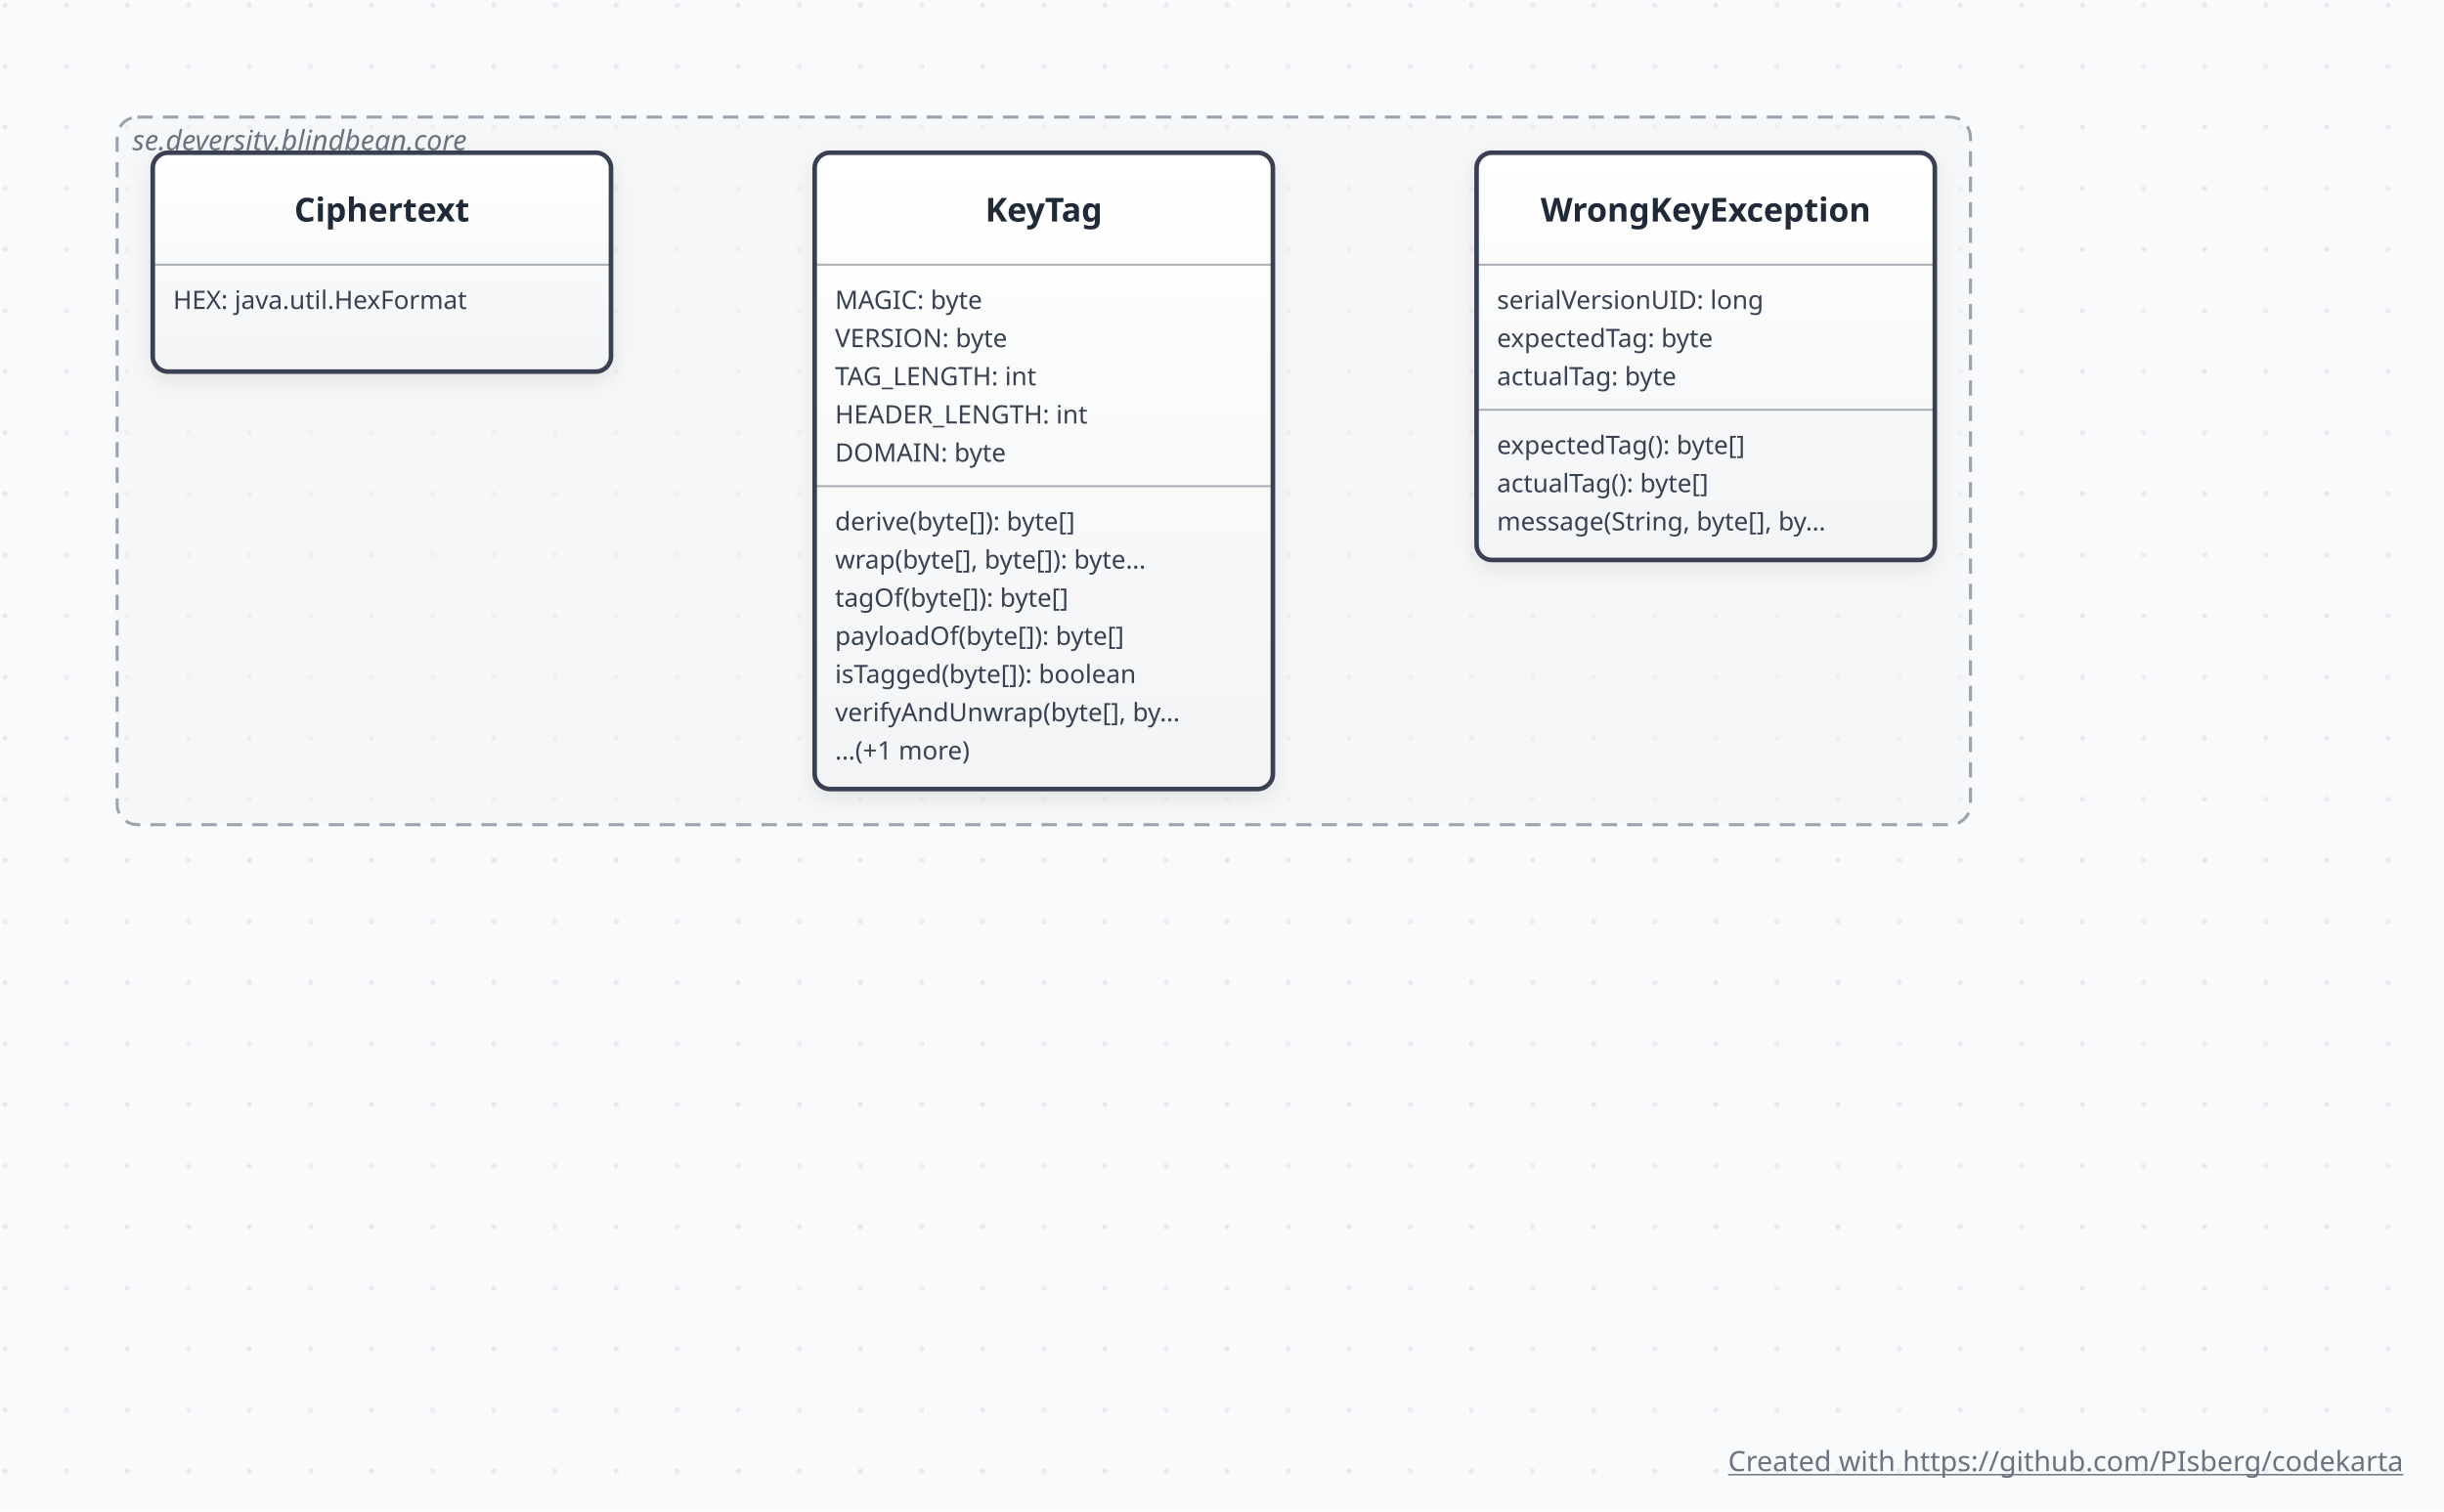
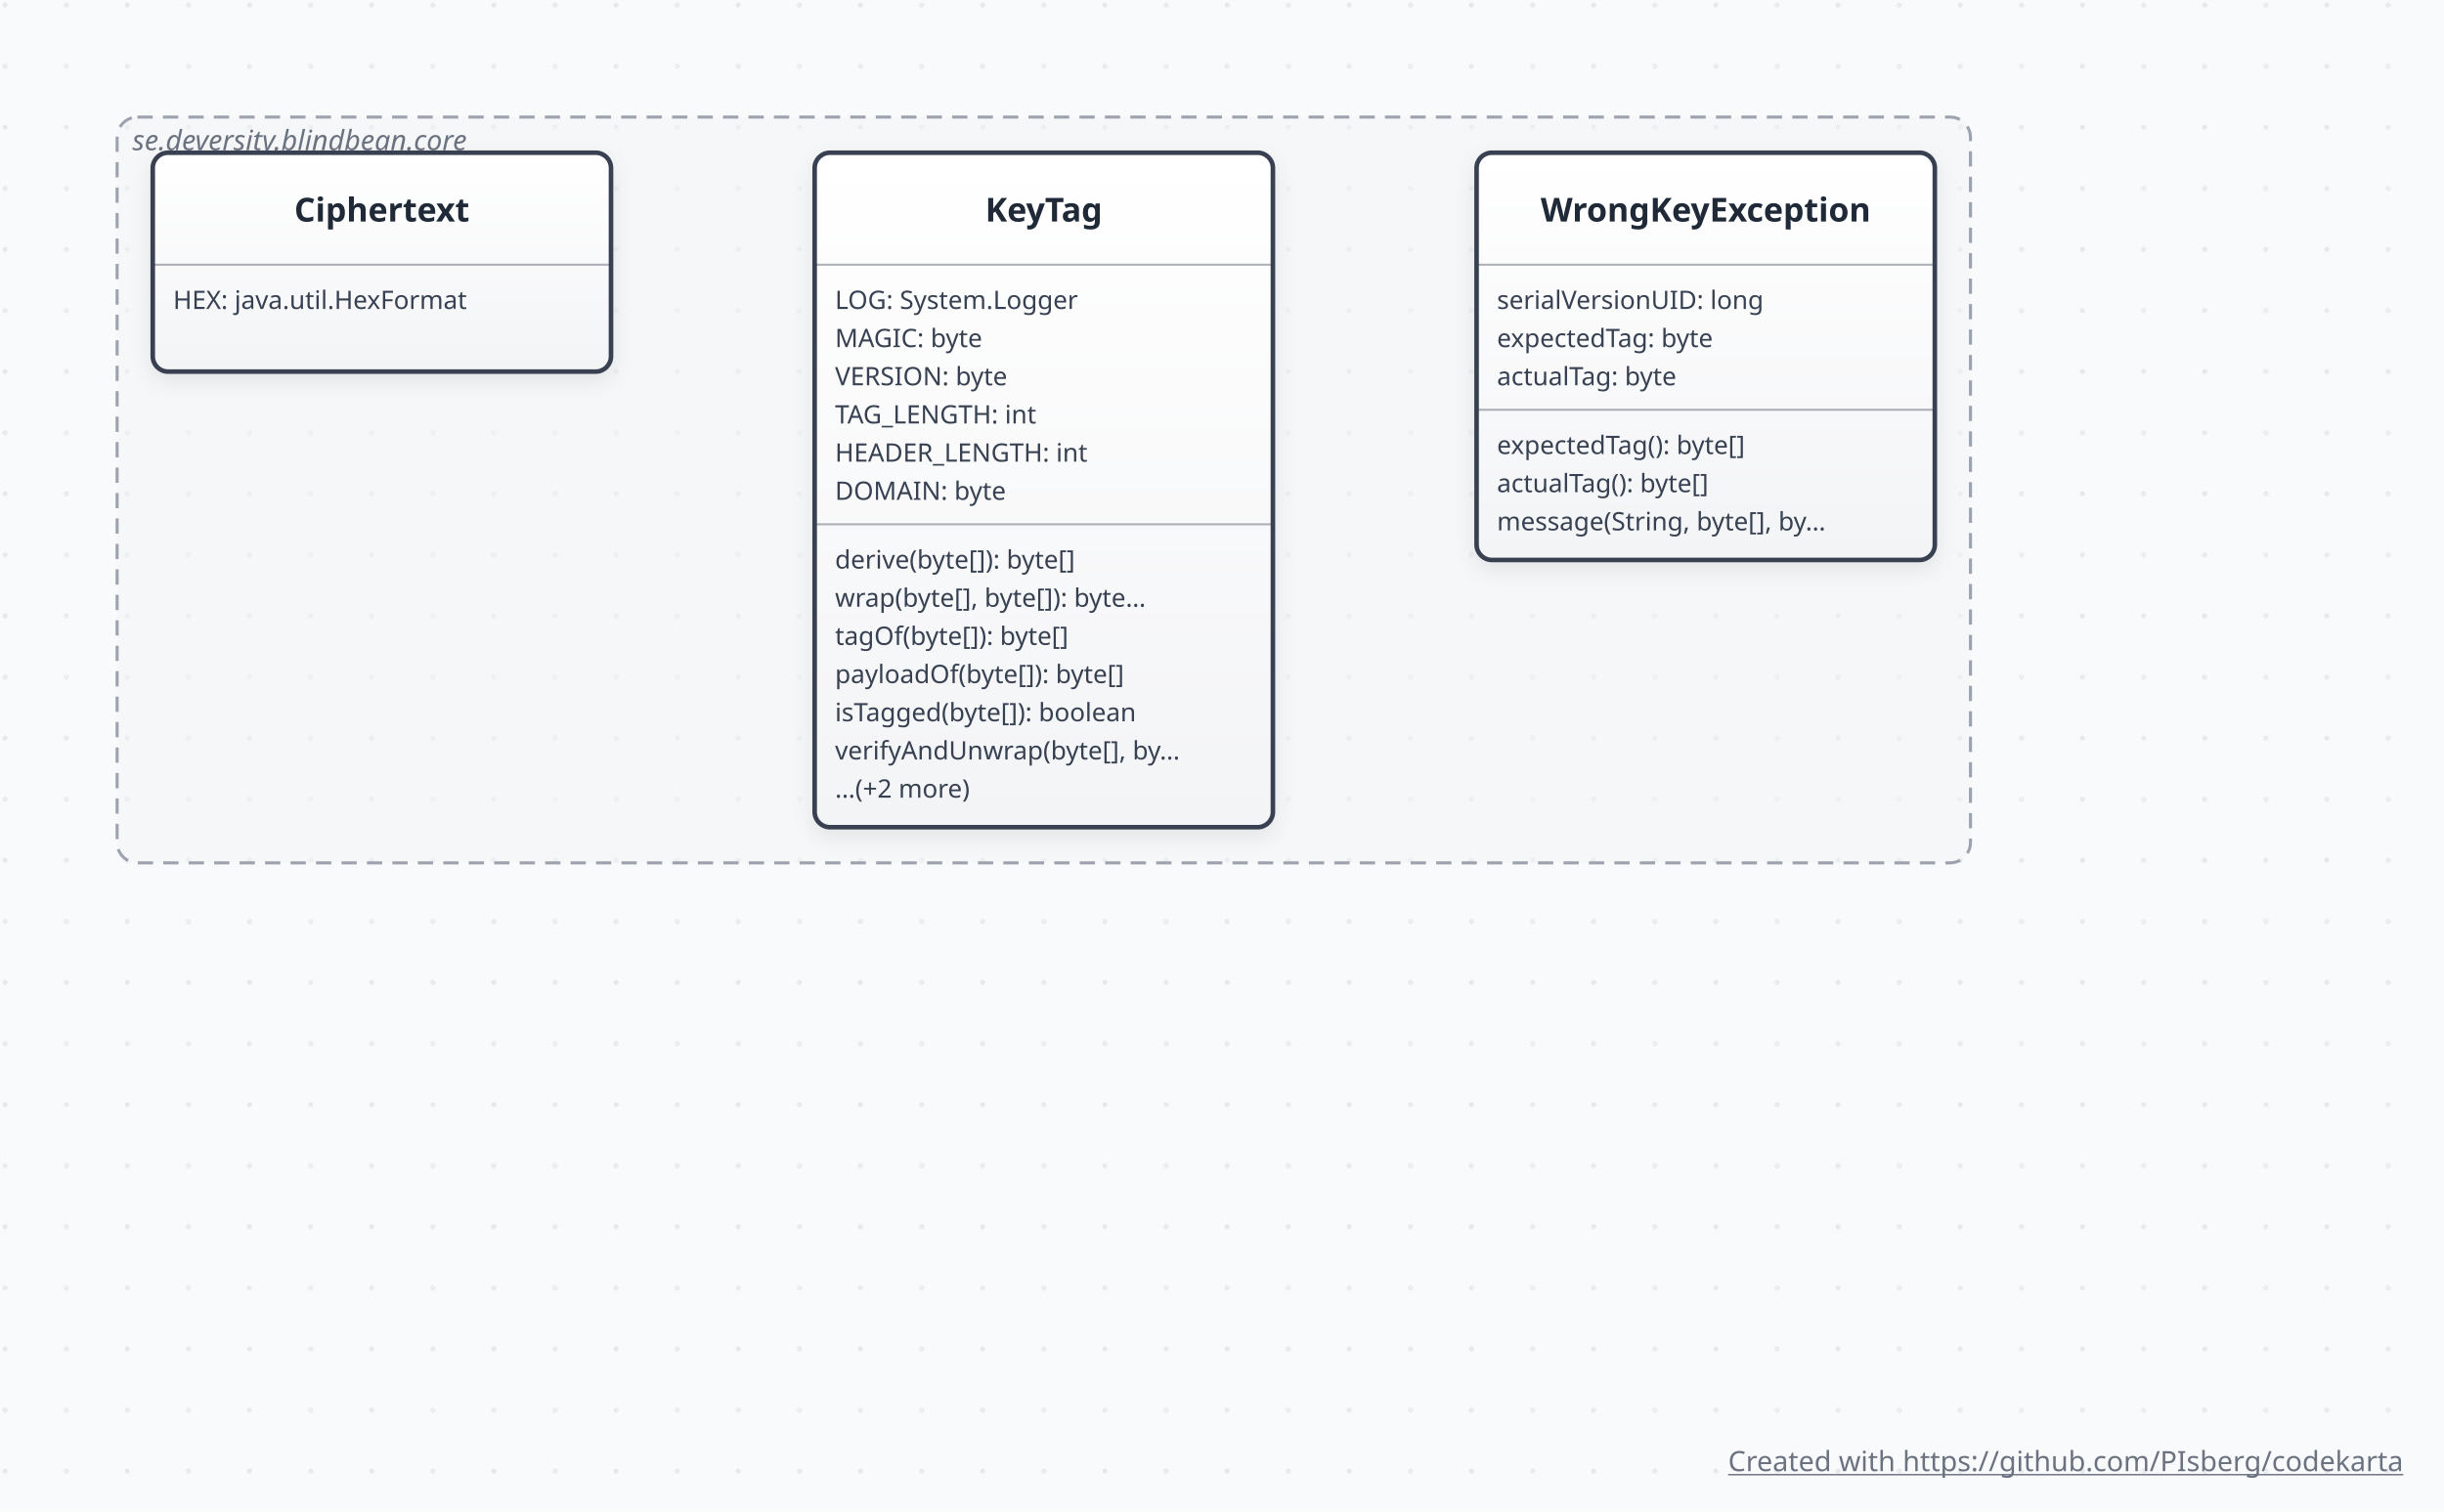
<svg xmlns="http://www.w3.org/2000/svg" width="960" height="594" viewBox="0 0 960 594">
  <defs>
    <style>
svg { font-family: 'Outfit', 'Inter', -apple-system, BlinkMacSystemFont, 'Segoe UI', sans-serif; }
text { font-family: 'Outfit', 'Inter', -apple-system, BlinkMacSystemFont, 'Segoe UI', sans-serif !important; }
.node-rect { transition: filter 0.2s ease, stroke-width 0.2s ease, stroke 0.2s ease; }
.node-rect:hover { stroke-width: 2.2 !important; filter: drop-shadow(0 8px 16px rgba(15, 23, 42, 0.12)) !important; }
.edge-line { stroke-linecap: round; stroke-linejoin: round; transition: stroke-width 0.2s ease; }
.edge-line:hover { stroke-width: 2.5 !important; }
.edge-label { paint-order: stroke; stroke: #f9fafb; stroke-width: 3; font-weight: 500; }
.diagram-attribution { fill: #9ca3af; text-decoration: none; transition: fill 0.2s ease; }
.diagram-attribution:hover { fill: #4b5563; text-decoration: underline; }
.group-rect { transition: stroke-width 0.2s ease; }
.node-label { pointer-events: none; }
</style>
    <filter id="nodeShadow" x="-20%" y="-20%" width="140%" height="140%">
      <feDropShadow dx="0" dy="3" stdDeviation="4" flood-color="#0f172a" flood-opacity="0.08" />
    </filter>
    <linearGradient id="grad-CLASS" x1="0%" y1="0%" x2="0%" y2="100%">
      <stop offset="0%" stop-color="#ffffff" />
      <stop offset="100%" stop-color="#f3f4f6" />
    </linearGradient>
    <linearGradient id="grad-INTERFACE" x1="0%" y1="0%" x2="0%" y2="100%">
      <stop offset="0%" stop-color="#eff6ff" />
      <stop offset="100%" stop-color="#dbeafe" />
    </linearGradient>
    <linearGradient id="grad-MODULE" x1="0%" y1="0%" x2="0%" y2="100%">
      <stop offset="0%" stop-color="#faf5ff" />
      <stop offset="100%" stop-color="#ede9fe" />
    </linearGradient>
    <linearGradient id="grad-METHOD" x1="0%" y1="0%" x2="0%" y2="100%">
      <stop offset="0%" stop-color="#fffbeb" />
      <stop offset="100%" stop-color="#fef3c7" />
    </linearGradient>
    <linearGradient id="grad-PACKAGE" x1="0%" y1="0%" x2="0%" y2="100%">
      <stop offset="0%" stop-color="#ecfdf5" />
      <stop offset="100%" stop-color="#d1fae5" />
    </linearGradient>
    <linearGradient id="grad-EXCEPTION" x1="0%" y1="0%" x2="0%" y2="100%">
      <stop offset="0%" stop-color="#fef2f2" />
      <stop offset="100%" stop-color="#fee2e2" />
    </linearGradient>
    <linearGradient id="grad-STATE" x1="0%" y1="0%" x2="0%" y2="100%">
      <stop offset="0%" stop-color="#f0f9ff" />
      <stop offset="100%" stop-color="#e0f2fe" />
    </linearGradient>
    <pattern id="dotGrid" width="24" height="24" patternUnits="userSpaceOnUse">
      <circle cx="2" cy="2" r="1" fill="#e5e7eb" />
    </pattern>
  </defs>
  <rect width="960" height="594" fill="#f9fafb" />
  <rect width="960" height="594" fill="url(#dotGrid)" />
-   <rect class="group-rect" x="46.0" y="46.0" width="728.0" height="278.0" rx="8" fill="#f3f4f6" fill-opacity="0.5" stroke="#9ca3af" stroke-dasharray="6,4" stroke-width="1.2" />
+   <rect class="group-rect" x="46.0" y="46.0" width="728.0" height="293.0" rx="8" fill="#f3f4f6" fill-opacity="0.5" stroke="#9ca3af" stroke-dasharray="6,4" stroke-width="1.2" />
  <text x="52.0" y="59.0" font-family="sans-serif" font-size="11" fill="#6b7280" font-style="italic">se.deversity.blindbean.core</text>
  <g id="Ciphertext">
    <rect class="node-rect" x="60.0" y="60.0" width="180.0" height="86.0" rx="6.0" fill="url(#grad-CLASS)" stroke="#374151" stroke-width="1.8" filter="url(#nodeShadow)" />
    <text class="node-label" x="150.0" y="82.0" text-anchor="middle" dominant-baseline="central" font-family="sans-serif" font-size="13.0" font-weight="bold" fill="#1f2937">Ciphertext</text>
    <line x1="60.0" y1="104.0" x2="240.0" y2="104.0" stroke="#374151" stroke-width="0.8" opacity="0.4" />
    <text x="68.0" y="117.5" font-family="sans-serif" font-size="10" fill="#374151" dominant-baseline="central">HEX: java.util.HexFormat</text>
  </g>
  <g id="KeyTag">
-     <rect class="node-rect" x="320.0" y="60.0" width="180.0" height="250.0" rx="6.0" fill="url(#grad-CLASS)" stroke="#374151" stroke-width="1.8" filter="url(#nodeShadow)" />
+     <rect class="node-rect" x="320.0" y="60.0" width="180.0" height="265.0" rx="6.0" fill="url(#grad-CLASS)" stroke="#374151" stroke-width="1.8" filter="url(#nodeShadow)" />
    <text class="node-label" x="410.0" y="82.0" text-anchor="middle" dominant-baseline="central" font-family="sans-serif" font-size="13.0" font-weight="bold" fill="#1f2937">KeyTag</text>
    <line x1="320.0" y1="104.0" x2="500.0" y2="104.0" stroke="#374151" stroke-width="0.8" opacity="0.4" />
-     <text x="328.0" y="117.5" font-family="sans-serif" font-size="10" fill="#374151" dominant-baseline="central">MAGIC: byte</text>
-     <text x="328.0" y="132.5" font-family="sans-serif" font-size="10" fill="#374151" dominant-baseline="central">VERSION: byte</text>
-     <text x="328.0" y="147.5" font-family="sans-serif" font-size="10" fill="#374151" dominant-baseline="central">TAG_LENGTH: int</text>
-     <text x="328.0" y="162.5" font-family="sans-serif" font-size="10" fill="#374151" dominant-baseline="central">HEADER_LENGTH: int</text>
-     <text x="328.0" y="177.5" font-family="sans-serif" font-size="10" fill="#374151" dominant-baseline="central">DOMAIN: byte</text>
-     <line x1="320.0" y1="191.0" x2="500.0" y2="191.0" stroke="#374151" stroke-width="0.8" opacity="0.4" />
-     <text x="328.0" y="204.5" font-family="sans-serif" font-size="10" fill="#374151" dominant-baseline="central">derive(byte[]): byte[]</text>
-     <text x="328.0" y="219.5" font-family="sans-serif" font-size="10" fill="#374151" dominant-baseline="central">wrap(byte[], byte[]): byte…</text>
-     <text x="328.0" y="234.5" font-family="sans-serif" font-size="10" fill="#374151" dominant-baseline="central">tagOf(byte[]): byte[]</text>
-     <text x="328.0" y="249.5" font-family="sans-serif" font-size="10" fill="#374151" dominant-baseline="central">payloadOf(byte[]): byte[]</text>
-     <text x="328.0" y="264.5" font-family="sans-serif" font-size="10" fill="#374151" dominant-baseline="central">isTagged(byte[]): boolean</text>
-     <text x="328.0" y="279.5" font-family="sans-serif" font-size="10" fill="#374151" dominant-baseline="central">verifyAndUnwrap(byte[], by…</text>
-     <text x="328.0" y="294.5" font-family="sans-serif" font-size="10" fill="#374151" dominant-baseline="central">…(+1 more)</text>
+     <text x="328.0" y="117.5" font-family="sans-serif" font-size="10" fill="#374151" dominant-baseline="central">LOG: System.Logger</text>
+     <text x="328.0" y="132.5" font-family="sans-serif" font-size="10" fill="#374151" dominant-baseline="central">MAGIC: byte</text>
+     <text x="328.0" y="147.5" font-family="sans-serif" font-size="10" fill="#374151" dominant-baseline="central">VERSION: byte</text>
+     <text x="328.0" y="162.5" font-family="sans-serif" font-size="10" fill="#374151" dominant-baseline="central">TAG_LENGTH: int</text>
+     <text x="328.0" y="177.5" font-family="sans-serif" font-size="10" fill="#374151" dominant-baseline="central">HEADER_LENGTH: int</text>
+     <text x="328.0" y="192.5" font-family="sans-serif" font-size="10" fill="#374151" dominant-baseline="central">DOMAIN: byte</text>
+     <line x1="320.0" y1="206.0" x2="500.0" y2="206.0" stroke="#374151" stroke-width="0.8" opacity="0.4" />
+     <text x="328.0" y="219.5" font-family="sans-serif" font-size="10" fill="#374151" dominant-baseline="central">derive(byte[]): byte[]</text>
+     <text x="328.0" y="234.5" font-family="sans-serif" font-size="10" fill="#374151" dominant-baseline="central">wrap(byte[], byte[]): byte…</text>
+     <text x="328.0" y="249.5" font-family="sans-serif" font-size="10" fill="#374151" dominant-baseline="central">tagOf(byte[]): byte[]</text>
+     <text x="328.0" y="264.5" font-family="sans-serif" font-size="10" fill="#374151" dominant-baseline="central">payloadOf(byte[]): byte[]</text>
+     <text x="328.0" y="279.5" font-family="sans-serif" font-size="10" fill="#374151" dominant-baseline="central">isTagged(byte[]): boolean</text>
+     <text x="328.0" y="294.5" font-family="sans-serif" font-size="10" fill="#374151" dominant-baseline="central">verifyAndUnwrap(byte[], by…</text>
+     <text x="328.0" y="309.5" font-family="sans-serif" font-size="10" fill="#374151" dominant-baseline="central">…(+2 more)</text>
  </g>
  <g id="WrongKeyException">
    <rect class="node-rect" x="580.0" y="60.0" width="180.0" height="160.0" rx="6.0" fill="url(#grad-CLASS)" stroke="#374151" stroke-width="1.8" filter="url(#nodeShadow)" />
    <text class="node-label" x="670.0" y="82.0" text-anchor="middle" dominant-baseline="central" font-family="sans-serif" font-size="13.0" font-weight="bold" fill="#1f2937">WrongKeyException</text>
    <line x1="580.0" y1="104.0" x2="760.0" y2="104.0" stroke="#374151" stroke-width="0.8" opacity="0.4" />
    <text x="588.0" y="117.5" font-family="sans-serif" font-size="10" fill="#374151" dominant-baseline="central">serialVersionUID: long</text>
    <text x="588.0" y="132.5" font-family="sans-serif" font-size="10" fill="#374151" dominant-baseline="central">expectedTag: byte</text>
    <text x="588.0" y="147.5" font-family="sans-serif" font-size="10" fill="#374151" dominant-baseline="central">actualTag: byte</text>
    <line x1="580.0" y1="161.0" x2="760.0" y2="161.0" stroke="#374151" stroke-width="0.8" opacity="0.4" />
    <text x="588.0" y="174.5" font-family="sans-serif" font-size="10" fill="#374151" dominant-baseline="central">expectedTag(): byte[]</text>
    <text x="588.0" y="189.5" font-family="sans-serif" font-size="10" fill="#374151" dominant-baseline="central">actualTag(): byte[]</text>
    <text x="588.0" y="204.5" font-family="sans-serif" font-size="10" fill="#374151" dominant-baseline="central">message(String, byte[], by…</text>
  </g>
  <a class="diagram-attribution" href="https://github.com/PIsberg/codekarta" target="_blank" rel="noopener noreferrer">
    <text x="944.0" y="578.0" text-anchor="end" font-family="sans-serif" font-size="11" fill="#6b7280" text-decoration="underline">Created with https://github.com/PIsberg/codekarta</text>
  </a>
</svg>
